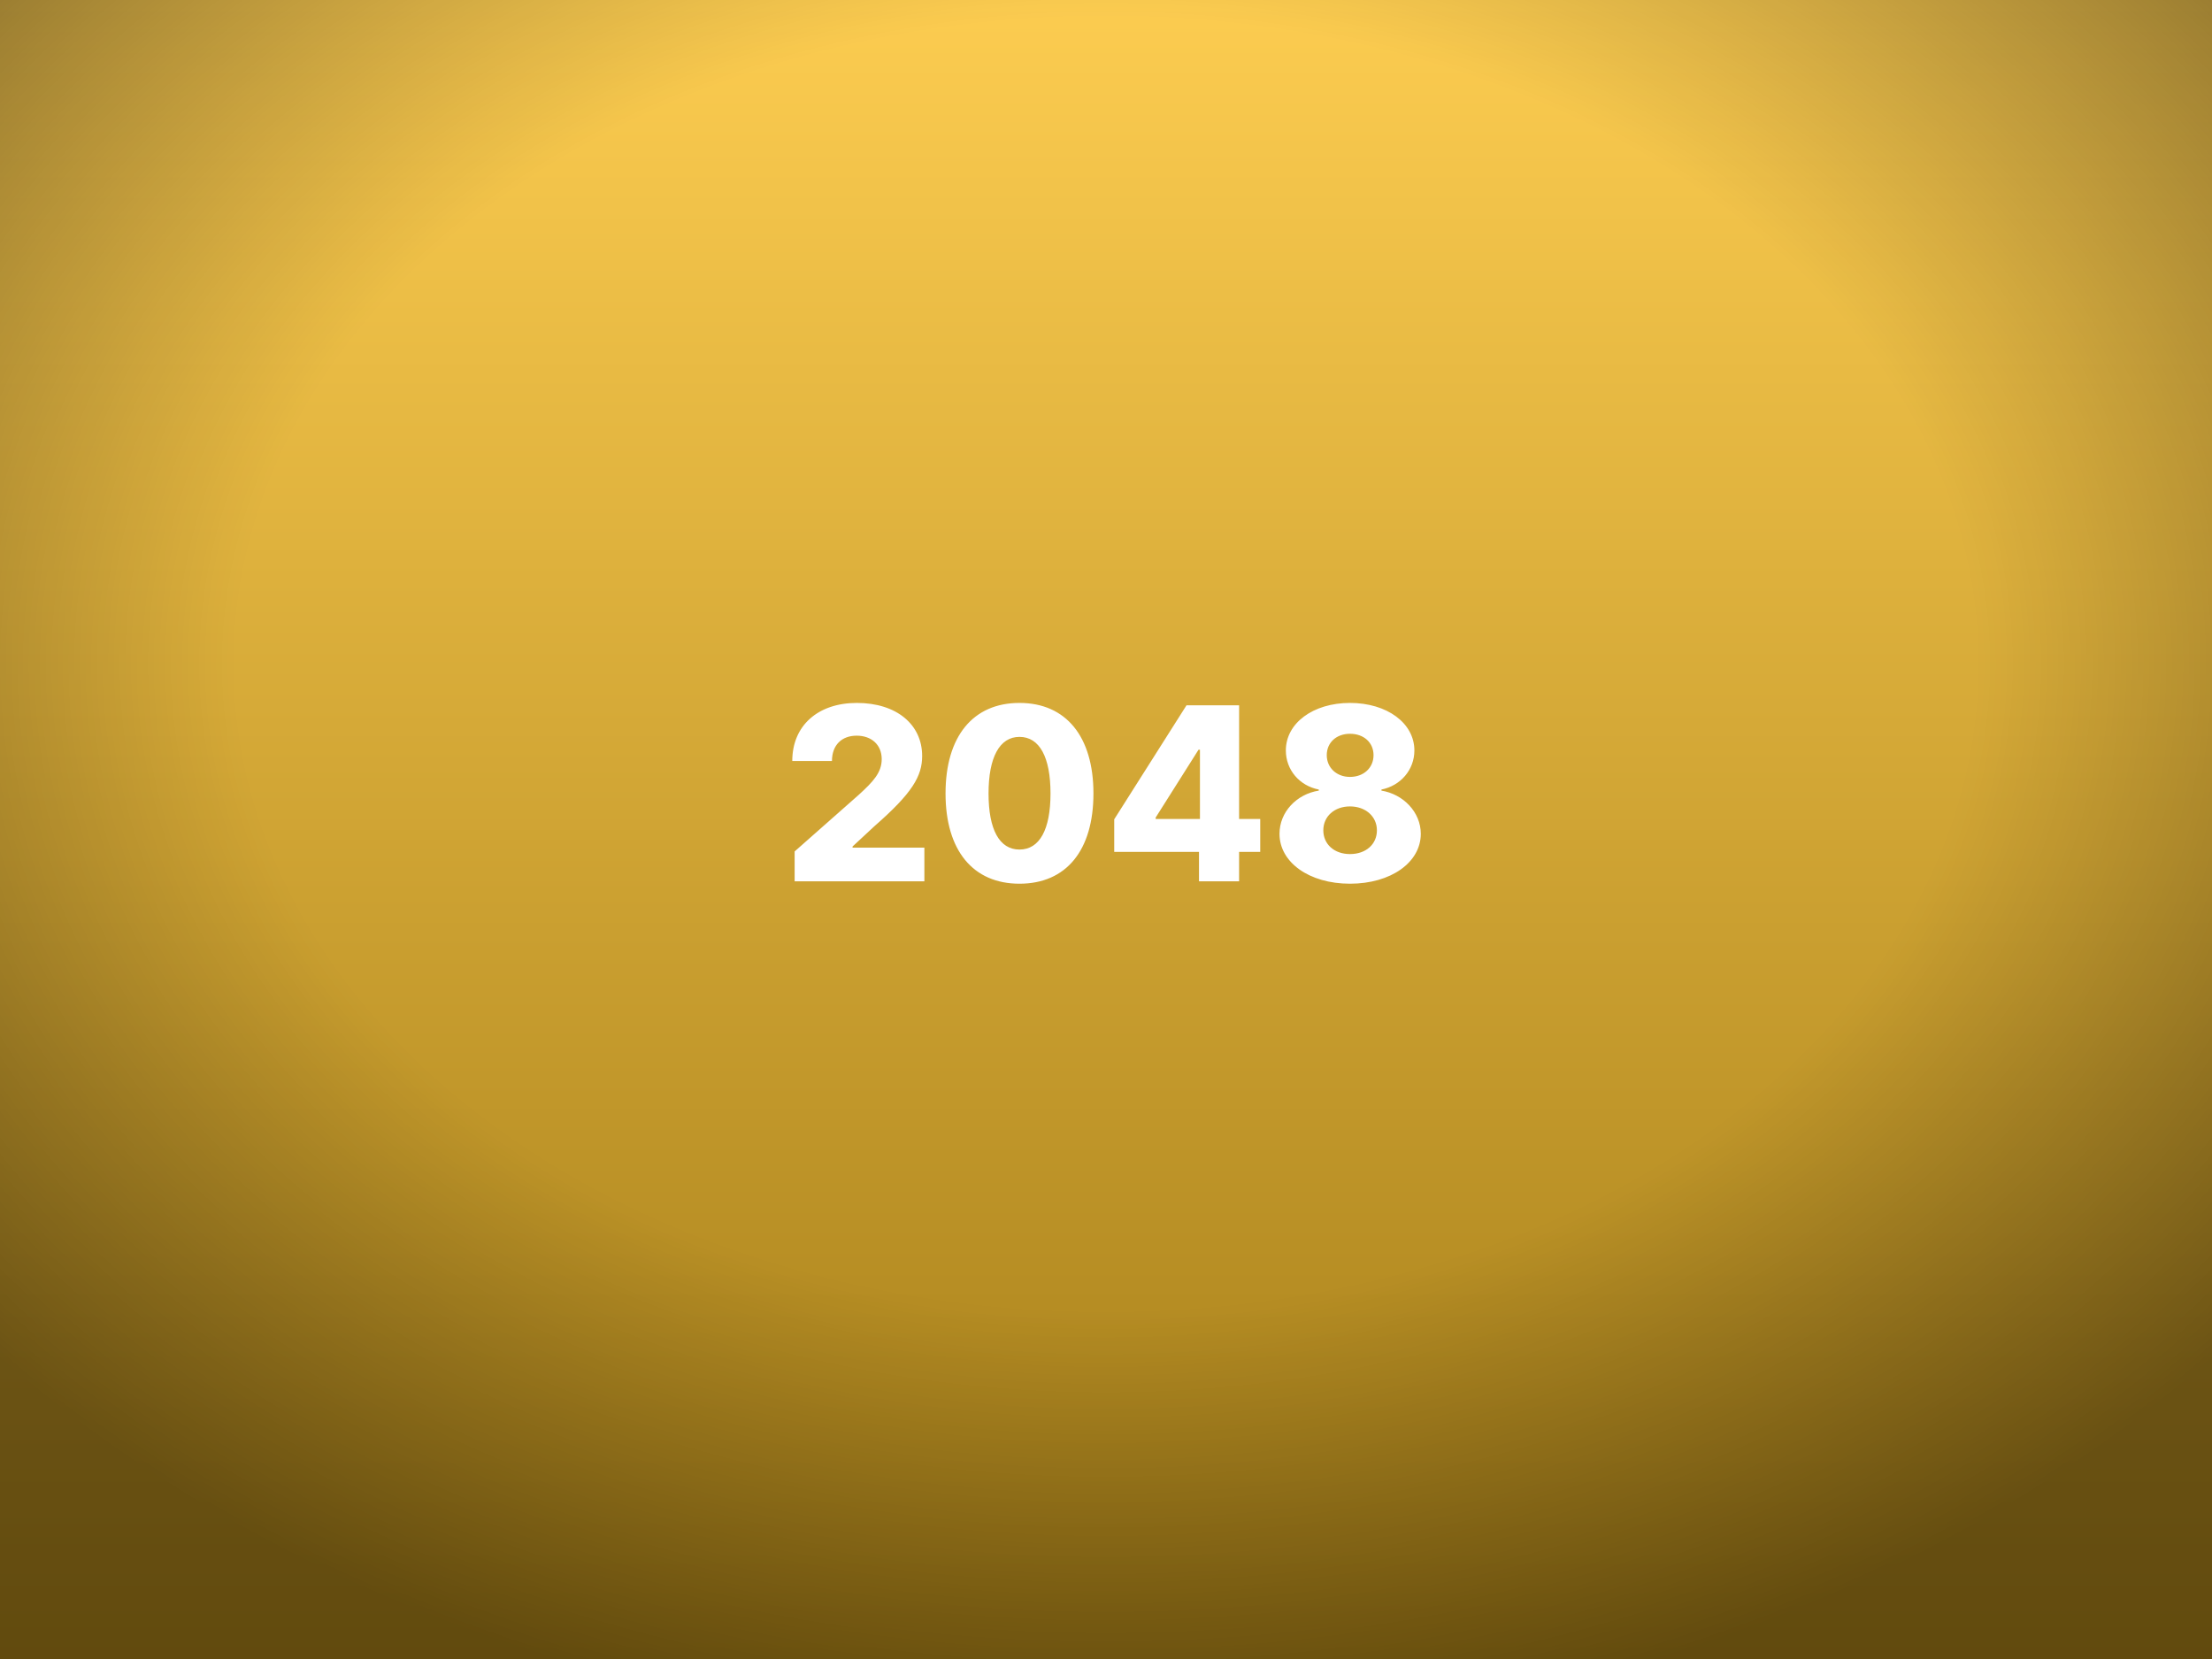
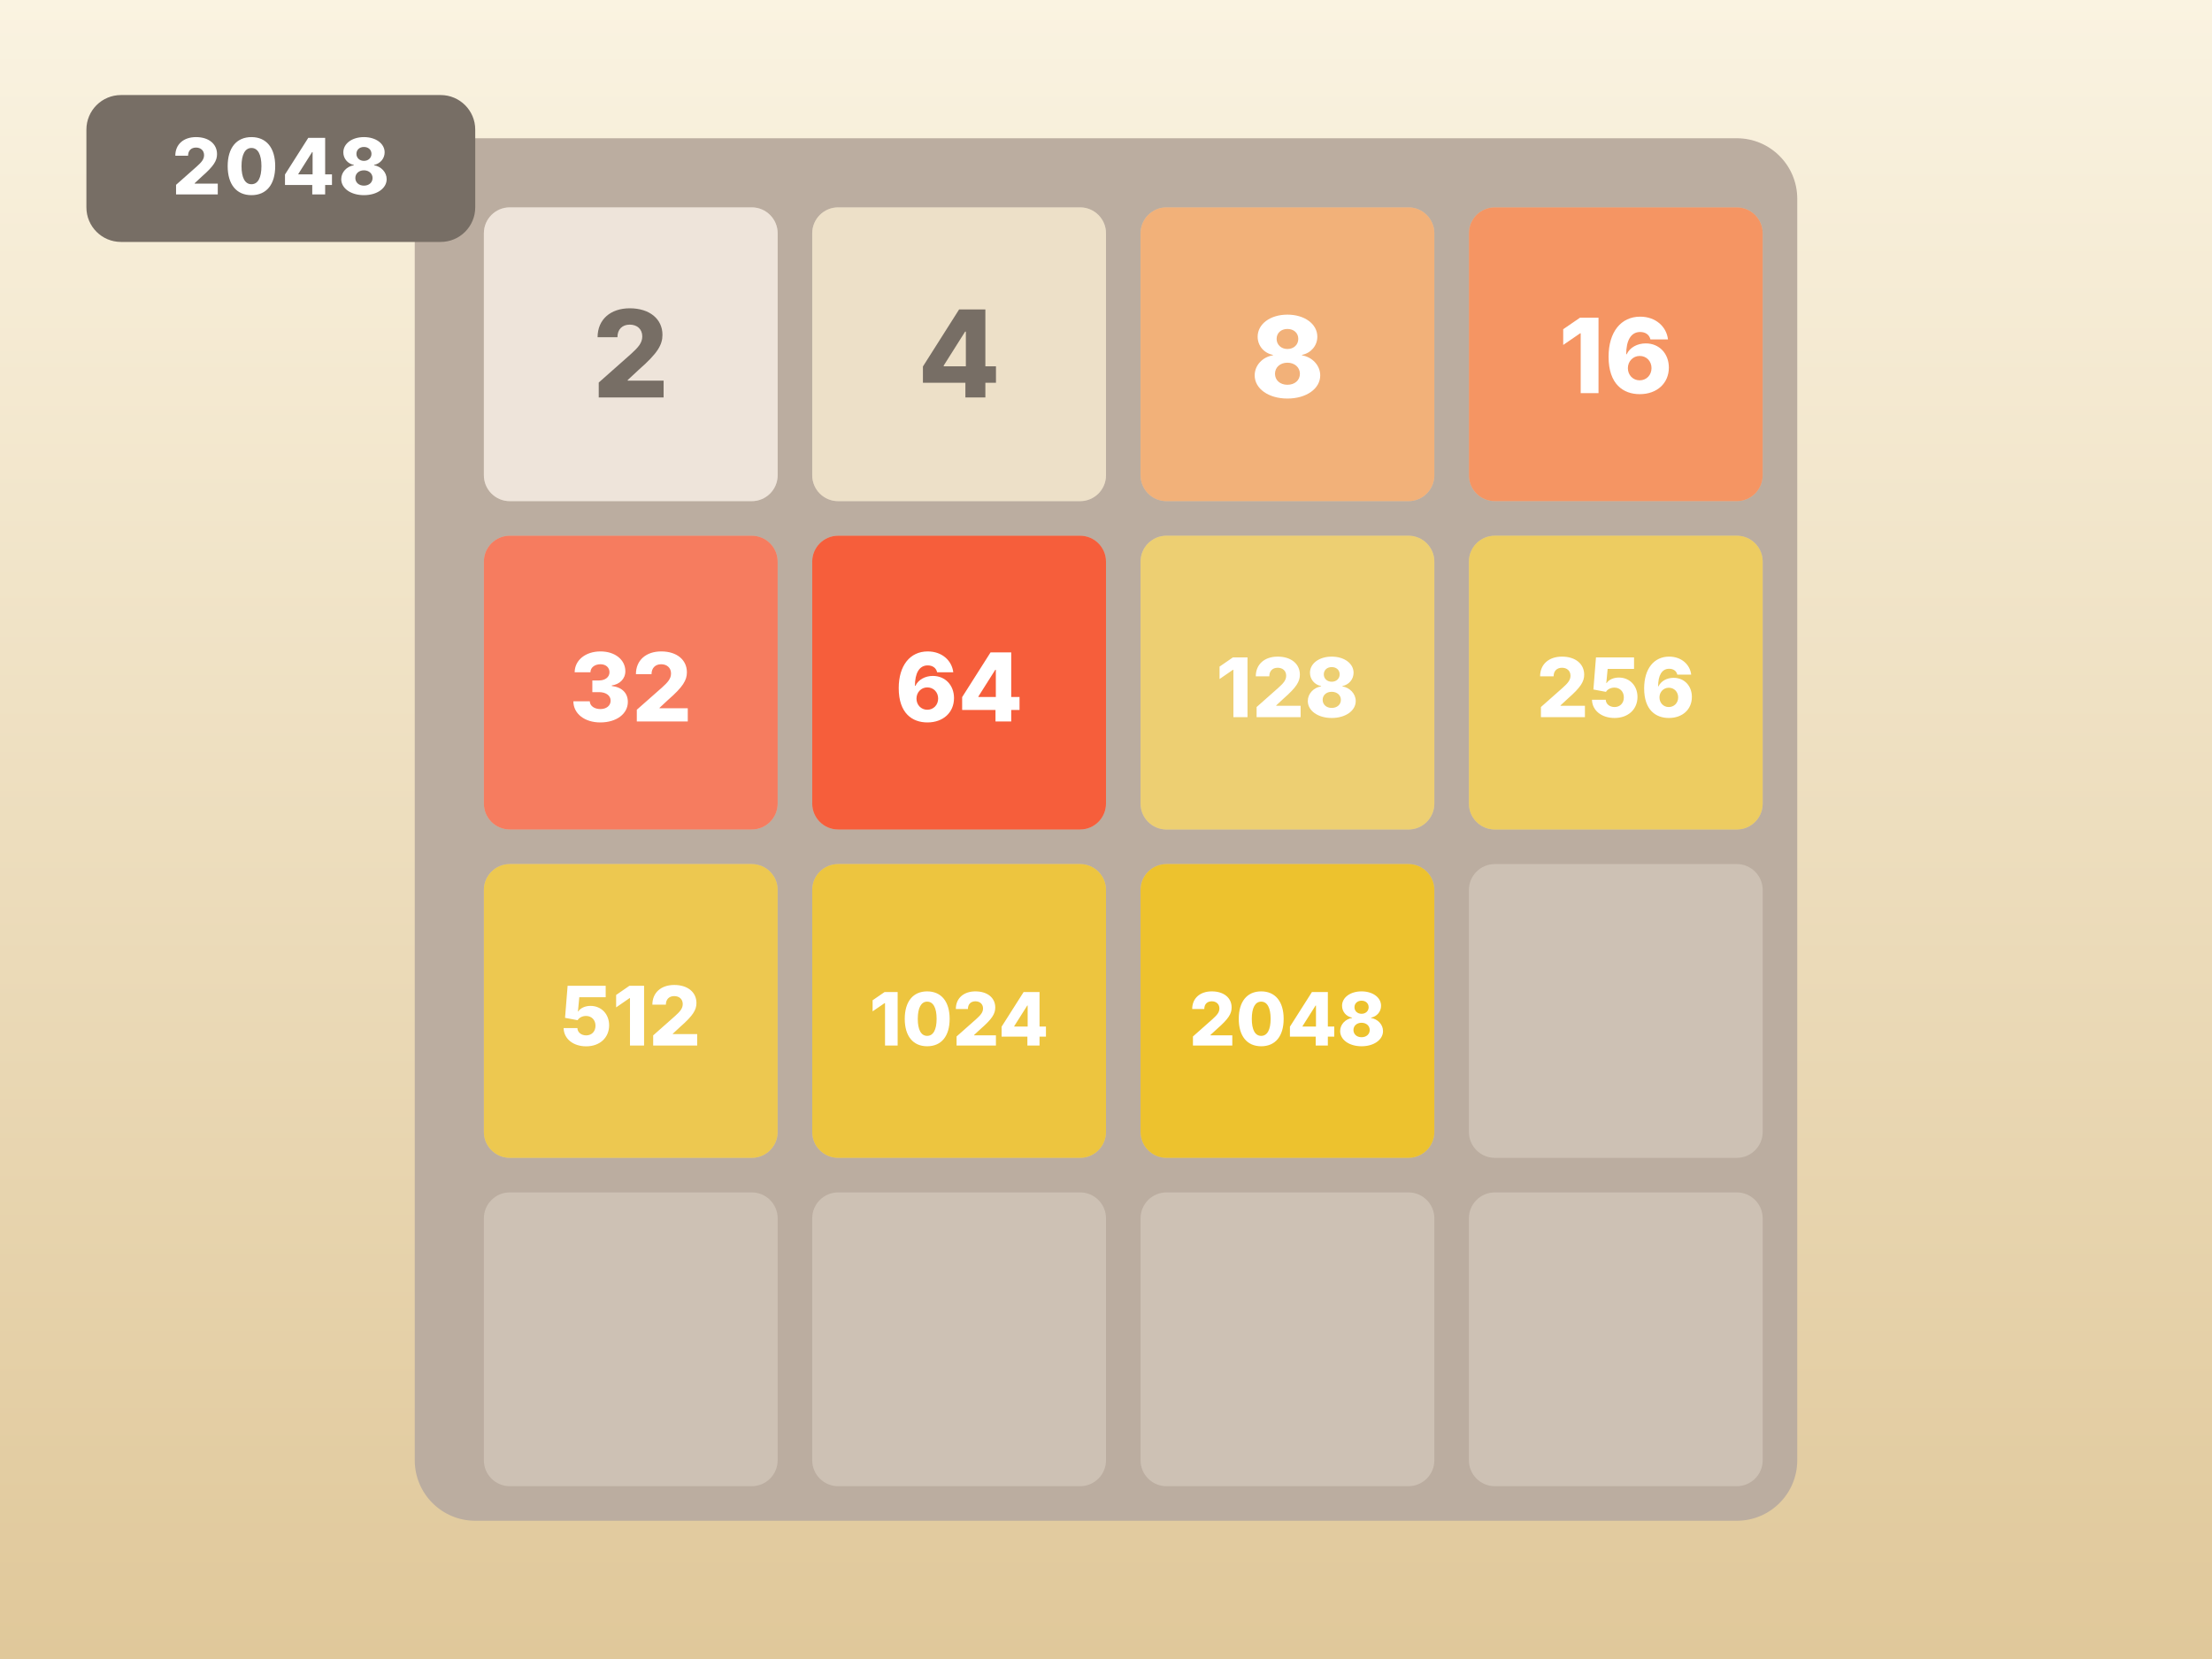
<svg xmlns="http://www.w3.org/2000/svg" viewBox="0 0 512 384" width="512" height="384">
  <defs>
-     <linearGradient id="bg" x1="0" y1="0" x2="0" y2="1">
-       <stop offset="0%" stop-color="#fccc50" />
-       <stop offset="100%" stop-color="#a37c17" />
+     <linearGradient id="bg2048" x1="0" y1="0" x2="0" y2="1">
+       <stop offset="0%" stop-color="#faf3e1" />
+       <stop offset="100%" stop-color="#e0c89a" />
    </linearGradient>
-     <radialGradient id="vignette" cx="50%" cy="40%" r="65%">
-       <stop offset="60%" stop-color="rgba(0,0,0,0)" />
-       <stop offset="100%" stop-color="rgba(0,0,0,0.4)" />
-     </radialGradient>
  </defs>
-   <rect width="512" height="384" fill="url(#bg)" />
-   <rect width="512" height="384" fill="url(#vignette)" />
-   <text x="256" y="204" text-anchor="middle" font-family="system-ui, -apple-system, 'Segoe UI', sans-serif" font-size="56" font-weight="800" fill="#ffffff" style="text-shadow: 0 2px 8px rgba(0,0,0,0.4)">2048</text>
+   <rect width="512" height="384" fill="url(#bg2048)" />
+   <rect x="96" y="32" width="320" height="320" rx="14" fill="#bbada0" />
+   <g fill="#cdc1b4">
+     <rect x="112" y="48" width="68" height="68" rx="6" />
+     <rect x="188" y="48" width="68" height="68" rx="6" />
+     <rect x="264" y="48" width="68" height="68" rx="6" />
+     <rect x="340" y="48" width="68" height="68" rx="6" />
+     <rect x="112" y="124" width="68" height="68" rx="6" />
+     <rect x="188" y="124" width="68" height="68" rx="6" />
+     <rect x="264" y="124" width="68" height="68" rx="6" />
+     <rect x="340" y="124" width="68" height="68" rx="6" />
+     <rect x="112" y="200" width="68" height="68" rx="6" />
+     <rect x="188" y="200" width="68" height="68" rx="6" />
+     <rect x="264" y="200" width="68" height="68" rx="6" />
+     <rect x="340" y="200" width="68" height="68" rx="6" />
+     <rect x="112" y="276" width="68" height="68" rx="6" />
+     <rect x="188" y="276" width="68" height="68" rx="6" />
+     <rect x="264" y="276" width="68" height="68" rx="6" />
+     <rect x="340" y="276" width="68" height="68" rx="6" />
+   </g>
+   <g font-family="system-ui, -apple-system, 'Segoe UI', sans-serif" font-weight="800" text-anchor="middle">
+     <g>
+       <rect x="112" y="48" width="68" height="68" rx="6" fill="#eee4da" />
+       <text x="146" y="92" font-size="28" fill="#776e65">2</text>
+     </g>
+     <g>
+       <rect x="188" y="48" width="68" height="68" rx="6" fill="#ede0c8" />
+       <text x="222" y="92" font-size="28" fill="#776e65">4</text>
+     </g>
+     <g>
+       <rect x="264" y="48" width="68" height="68" rx="6" fill="#f2b179" />
+       <text x="298" y="92" font-size="26" fill="#ffffff">8</text>
+     </g>
+     <g>
+       <rect x="340" y="48" width="68" height="68" rx="6" fill="#f59563" />
+       <text x="374" y="91" font-size="24" fill="#ffffff">16</text>
+     </g>
+     <g>
+       <rect x="112" y="124" width="68" height="68" rx="6" fill="#f67c5f" />
+       <text x="146" y="167" font-size="22" fill="#ffffff">32</text>
+     </g>
+     <g>
+       <rect x="188" y="124" width="68" height="68" rx="6" fill="#f65e3b" />
+       <text x="222" y="167" font-size="22" fill="#ffffff">64</text>
+     </g>
+     <g>
+       <rect x="264" y="124" width="68" height="68" rx="6" fill="#edcf72" />
+       <text x="298" y="166" font-size="19" fill="#ffffff">128</text>
+     </g>
+     <g>
+       <rect x="340" y="124" width="68" height="68" rx="6" fill="#edcc61" />
+       <text x="374" y="166" font-size="19" fill="#ffffff">256</text>
+     </g>
+     <g>
+       <rect x="112" y="200" width="68" height="68" rx="6" fill="#edc850" />
+       <text x="146" y="242" font-size="19" fill="#ffffff">512</text>
+     </g>
+     <g>
+       <rect x="188" y="200" width="68" height="68" rx="6" fill="#edc53f" />
+       <text x="222" y="242" font-size="17" fill="#ffffff">1024</text>
+     </g>
+     <g>
+       <rect x="264" y="200" width="68" height="68" rx="6" fill="#edc22e" />
+       <text x="298" y="242" font-size="17" fill="#ffffff">2048</text>
+     </g>
+   </g>
+   <g transform="translate(20, 22)">
+     <rect width="90" height="34" rx="8" fill="#776e65" />
+     <text x="45" y="23" text-anchor="middle" font-family="system-ui, -apple-system, 'Segoe UI', sans-serif" font-size="18" font-weight="800" fill="#ffffff" letter-spacing="0.04em">2048</text>
+   </g>
</svg>
